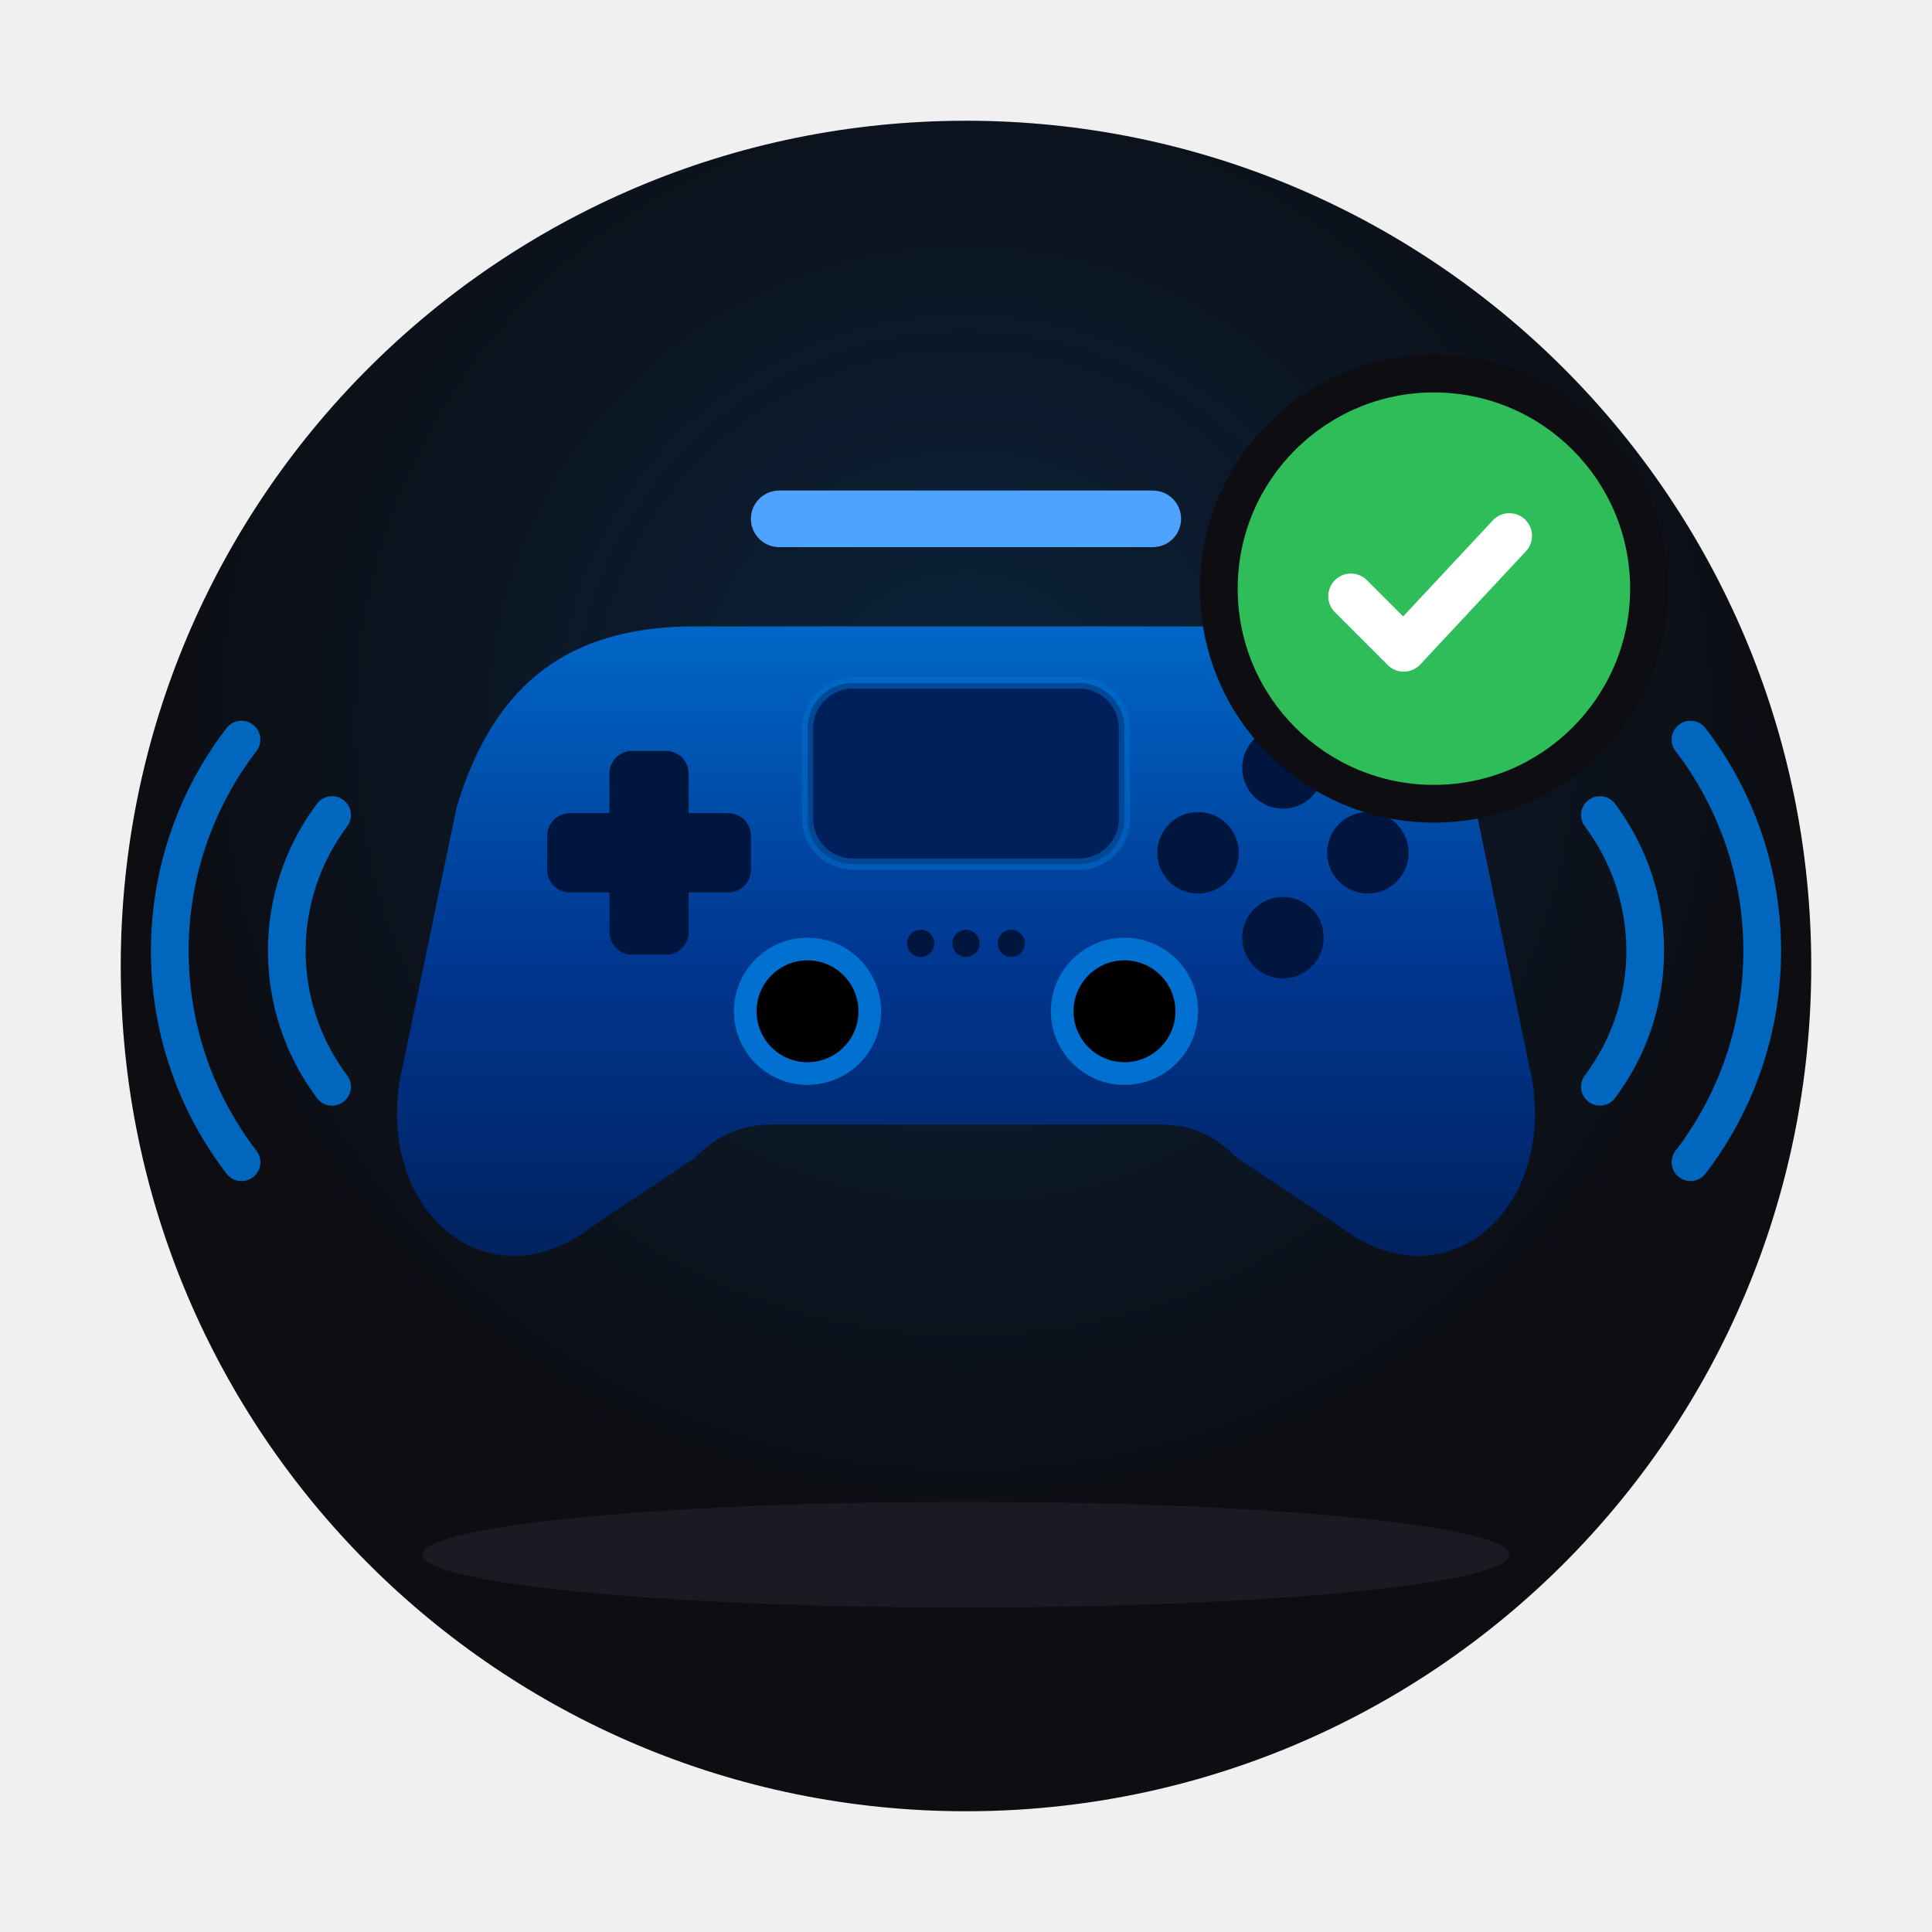
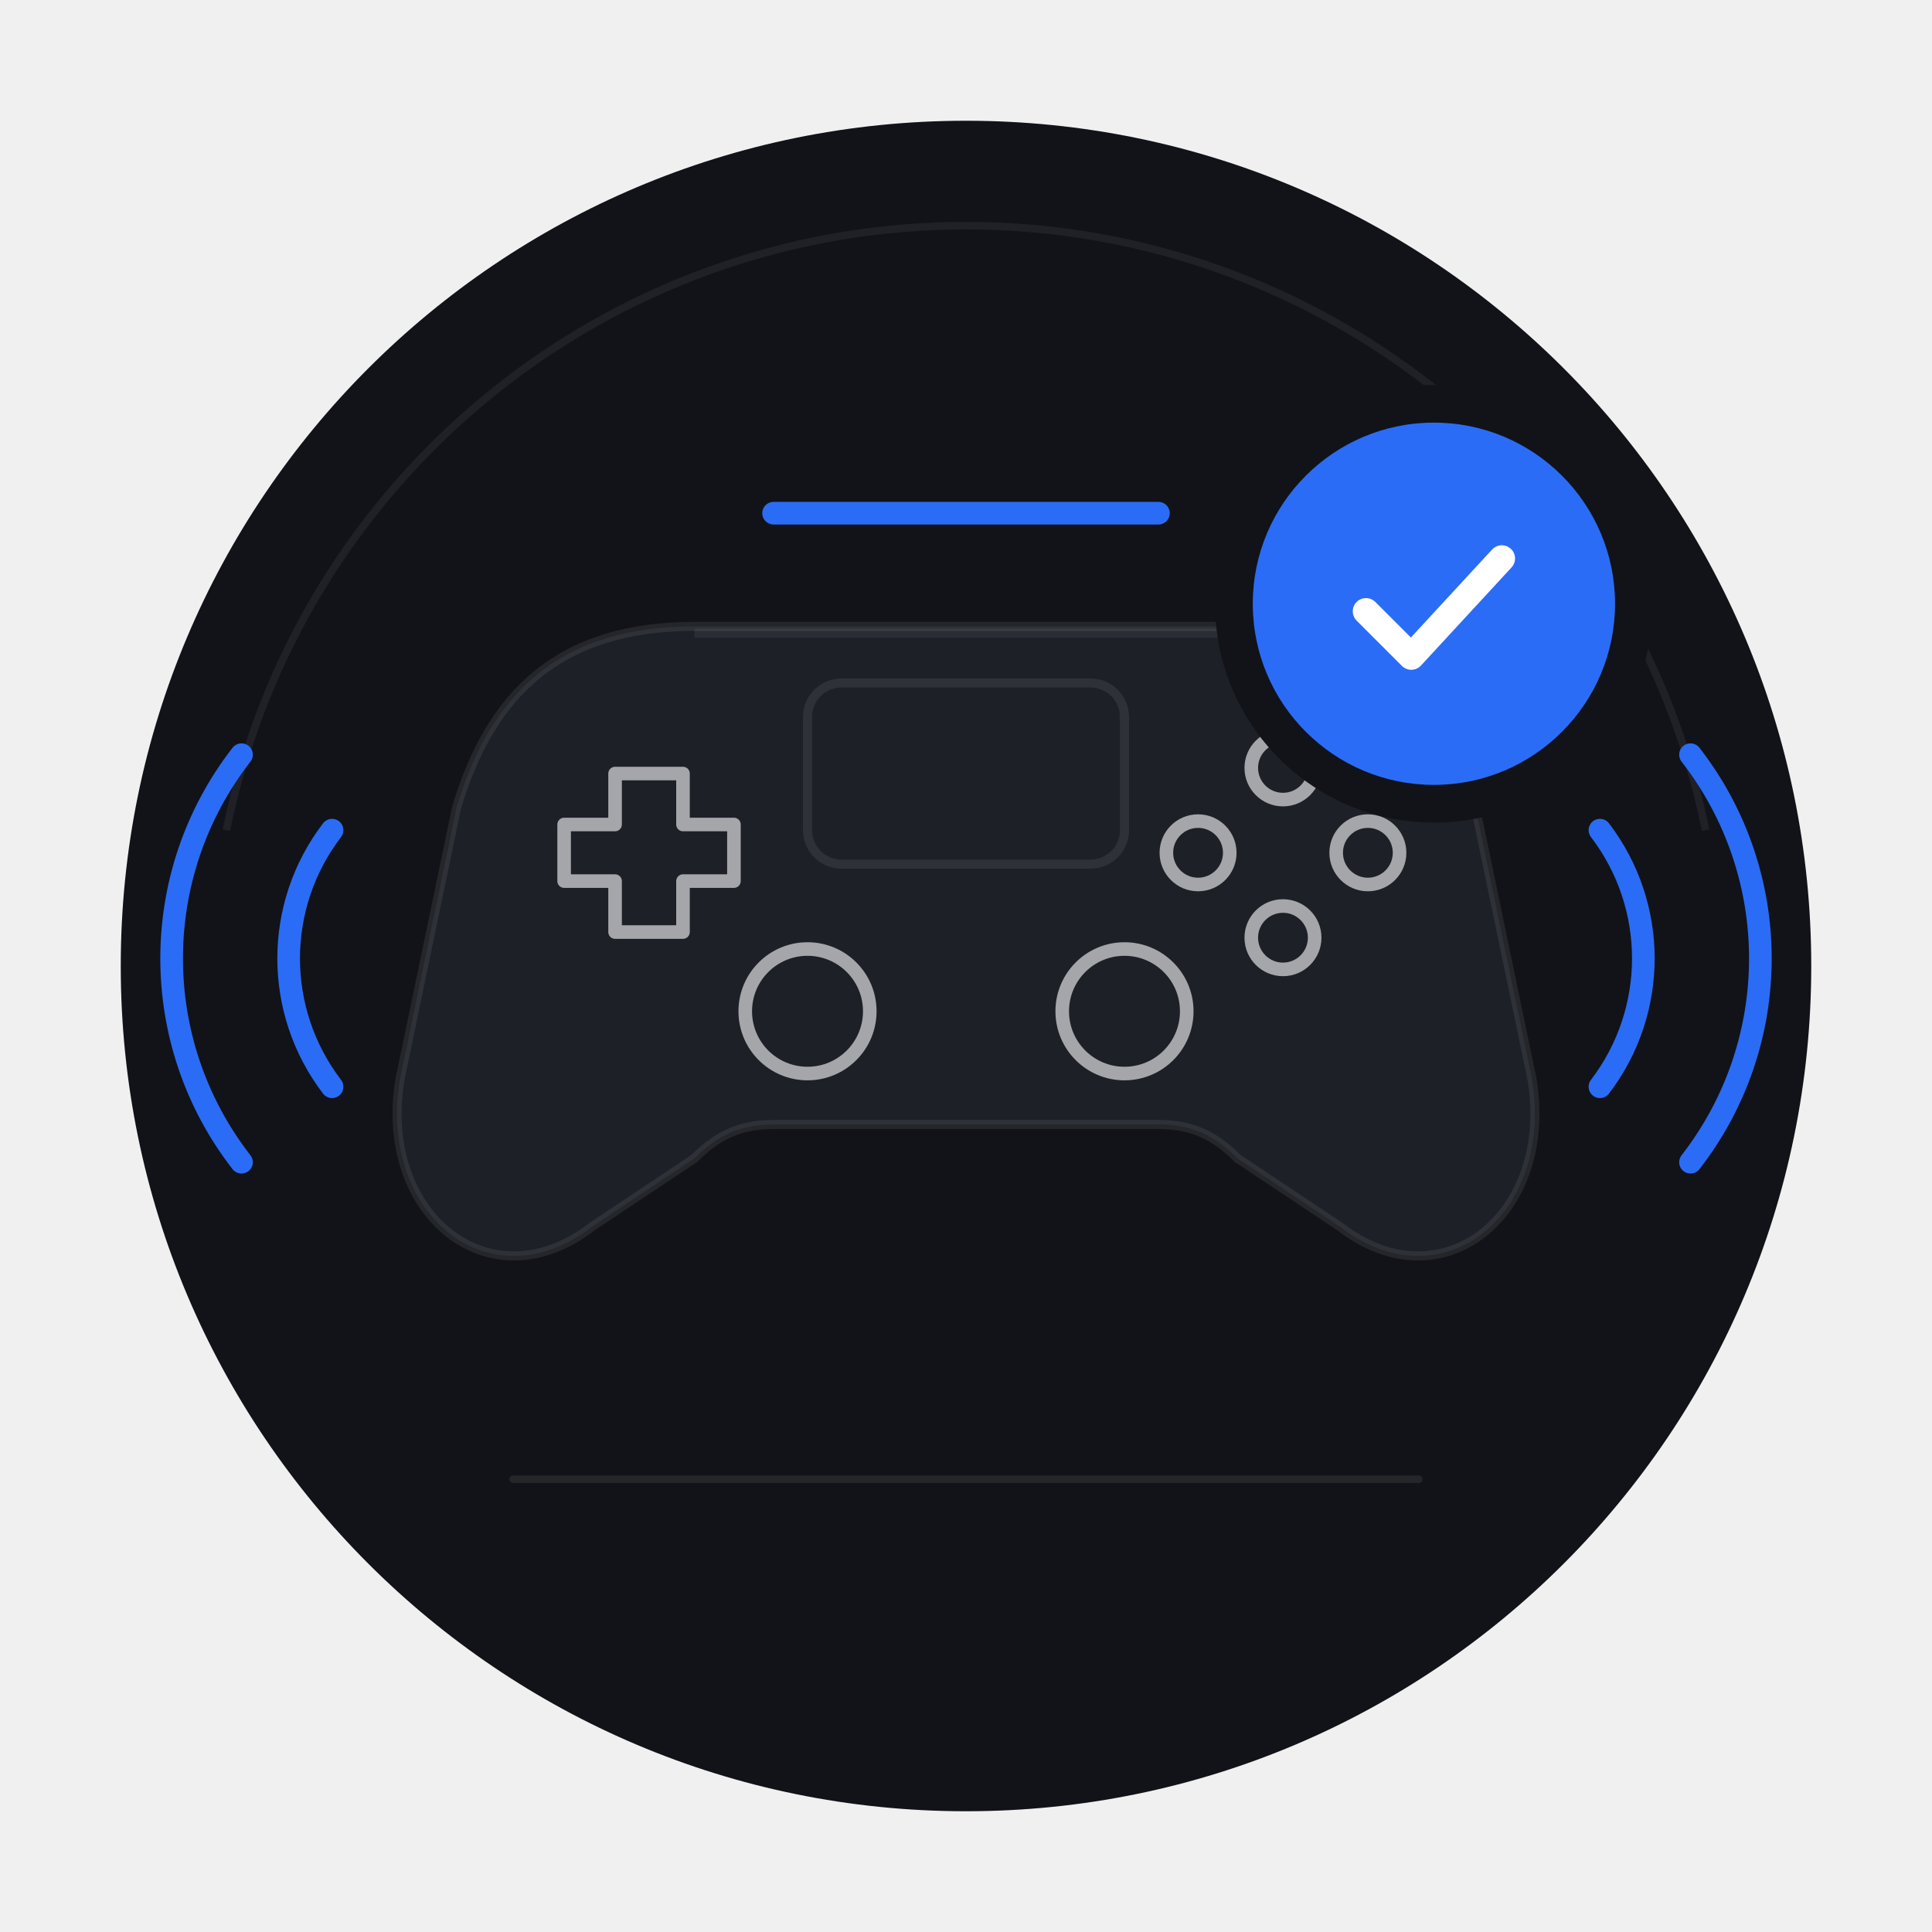
<svg xmlns="http://www.w3.org/2000/svg" width="256" height="256" viewBox="0 0 256 256">
-   <defs>
-     <radialGradient id="glow" cx="128" cy="96" r="110" gradientUnits="userSpaceOnUse">
-       <stop offset="0" stop-color="#0070D1" stop-opacity="0.22" />
-       <stop offset="1" stop-color="#0070D1" stop-opacity="0" />
-     </radialGradient>
-     <linearGradient id="body" x1="0" y1="40" x2="0" y2="104" gradientUnits="userSpaceOnUse">
-       <stop offset="0" stop-color="#0070D1" />
-       <stop offset="0.55" stop-color="#003791" />
-       <stop offset="1" stop-color="#00205B" />
-     </linearGradient>
-   </defs>
-   <circle cx="128" cy="128" r="112" fill="#0D0D12" />
-   <circle cx="128" cy="128" r="112" fill="url(#glow)" />
-   <ellipse cx="128" cy="206" rx="72" ry="7" fill="#1A1A22" />
-   <g fill="none" stroke="#0070D1" stroke-opacity="0.9" stroke-width="5" stroke-linecap="round">
-     <path d="M44 108a30 30 0 0 0 0 36" />
-     <path d="M32 98a46 46 0 0 0 0 56" />
-     <path d="M212 108a30 30 0 0 1 0 36" />
-     <path d="M224 98a46 46 0 0 1 0 56" />
+   <circle cx="128" cy="128" r="112" fill="#111318" />
+   <path d="M30 110a100 100 0 0 1 196 0" fill="none" stroke="#FFFFFF" stroke-opacity="0.06" />
+   <path d="M68 196h120" stroke="#FFFFFF" stroke-opacity="0.08" stroke-linecap="round" />
+   <g fill="none" stroke="#2B6CF6" stroke-width="3" stroke-linecap="round">
+     <path d="M44 110a28 28 0 0 0 0 34" />
+     <path d="M32 100a44 44 0 0 0 0 54" />
+     <path d="M212 110a28 28 0 0 1 0 34" />
+     <path d="M224 100a44 44 0 0 1 0 54" />
  </g>
-   <g transform="translate(32 14) scale(1.5)" opacity="1">
-     <rect x="45" y="34" width="38" height="5" rx="2.5" fill="#4DA3FF" />
-     <path fill="url(#body)" d="M40 46H88C100 46 106 52 109 62L114 86C116 98 106 106 97 99L88 93C86 91 84 90 81 90H47C44 90 42 91 40 93L31 99C22 106 12 98 14 86L19 62C22 52 28 46 40 46Z" />
-     <rect x="50" y="51" width="28" height="16" rx="4" fill="#00205B" stroke="#0070D1" stroke-opacity="0.5" />
-     <g fill="#00163F">
-       <rect x="32.5" y="57" width="7" height="18" rx="2" />
-       <rect x="27" y="62.5" width="18" height="7" rx="2" />
-       <circle cx="92" cy="58.5" r="3.6" />
-       <circle cx="92" cy="73.5" r="3.6" />
-       <circle cx="84.5" cy="66" r="3.6" />
-       <circle cx="99.5" cy="66" r="3.6" />
-       <circle cx="60" cy="74" r="1.2" />
-       <circle cx="64" cy="74" r="1.2" />
-       <circle cx="68" cy="74" r="1.2" />
-     </g>
-     <g fill="#000000" stroke="#0070D1" stroke-width="2">
+   <g transform="translate(32 14) scale(1.5)">
+     <rect x="46" y="35" width="36" height="2" rx="1" fill="#2B6CF6" />
+     <path fill="#1D2027" stroke="#FFFFFF" stroke-opacity="0.08" stroke-width="0.8" d="M40 46H88C100 46 106 52 109 62L114 86C116 98 106 106 97 99L88 93C86 91 84 90 81 90H47C44 90 42 91 40 93L31 99C22 106 12 98 14 86L19 62C22 52 28 46 40 46Z" />
+     <path d="M40 46.6H88" stroke="#FFFFFF" stroke-opacity="0.06" stroke-width="0.8" />
+     <rect x="50" y="51" width="28" height="16" rx="3" fill="none" stroke="#FFFFFF" stroke-opacity="0.08" stroke-width="0.8" />
+     <g fill="none" stroke="#FFFFFF" stroke-opacity="0.6" stroke-width="1.2" stroke-linecap="round" stroke-linejoin="round">
+       <path d="M33 59h6v4.5h4.5v5H39V73h-6v-4.5h-4.5v-5H33z" />
+       <circle cx="92" cy="58.5" r="2.8" />
+       <circle cx="92" cy="73.5" r="2.8" />
+       <circle cx="84.5" cy="66" r="2.8" />
+       <circle cx="99.5" cy="66" r="2.8" />
      <circle cx="50" cy="80" r="5.5" />
      <circle cx="78" cy="80" r="5.5" />
    </g>
  </g>
-   <g transform="translate(190 78)">
-     <circle r="31" fill="#0D0D12" />
-     <circle r="26" fill="#2EBD59" />
-     <path d="M-11 1l7 7l14 -15" fill="none" stroke="#FFFFFF" stroke-width="6" stroke-linecap="round" stroke-linejoin="round" />
+   <g transform="translate(190 80)">
+     <circle r="29" fill="#111318" />
+     <circle r="24" fill="#2B6CF6" />
+     <path d="M-9 1l6 6l12 -13" fill="none" stroke="#FFFFFF" stroke-width="3.5" stroke-linecap="round" stroke-linejoin="round" />
  </g>
</svg>
